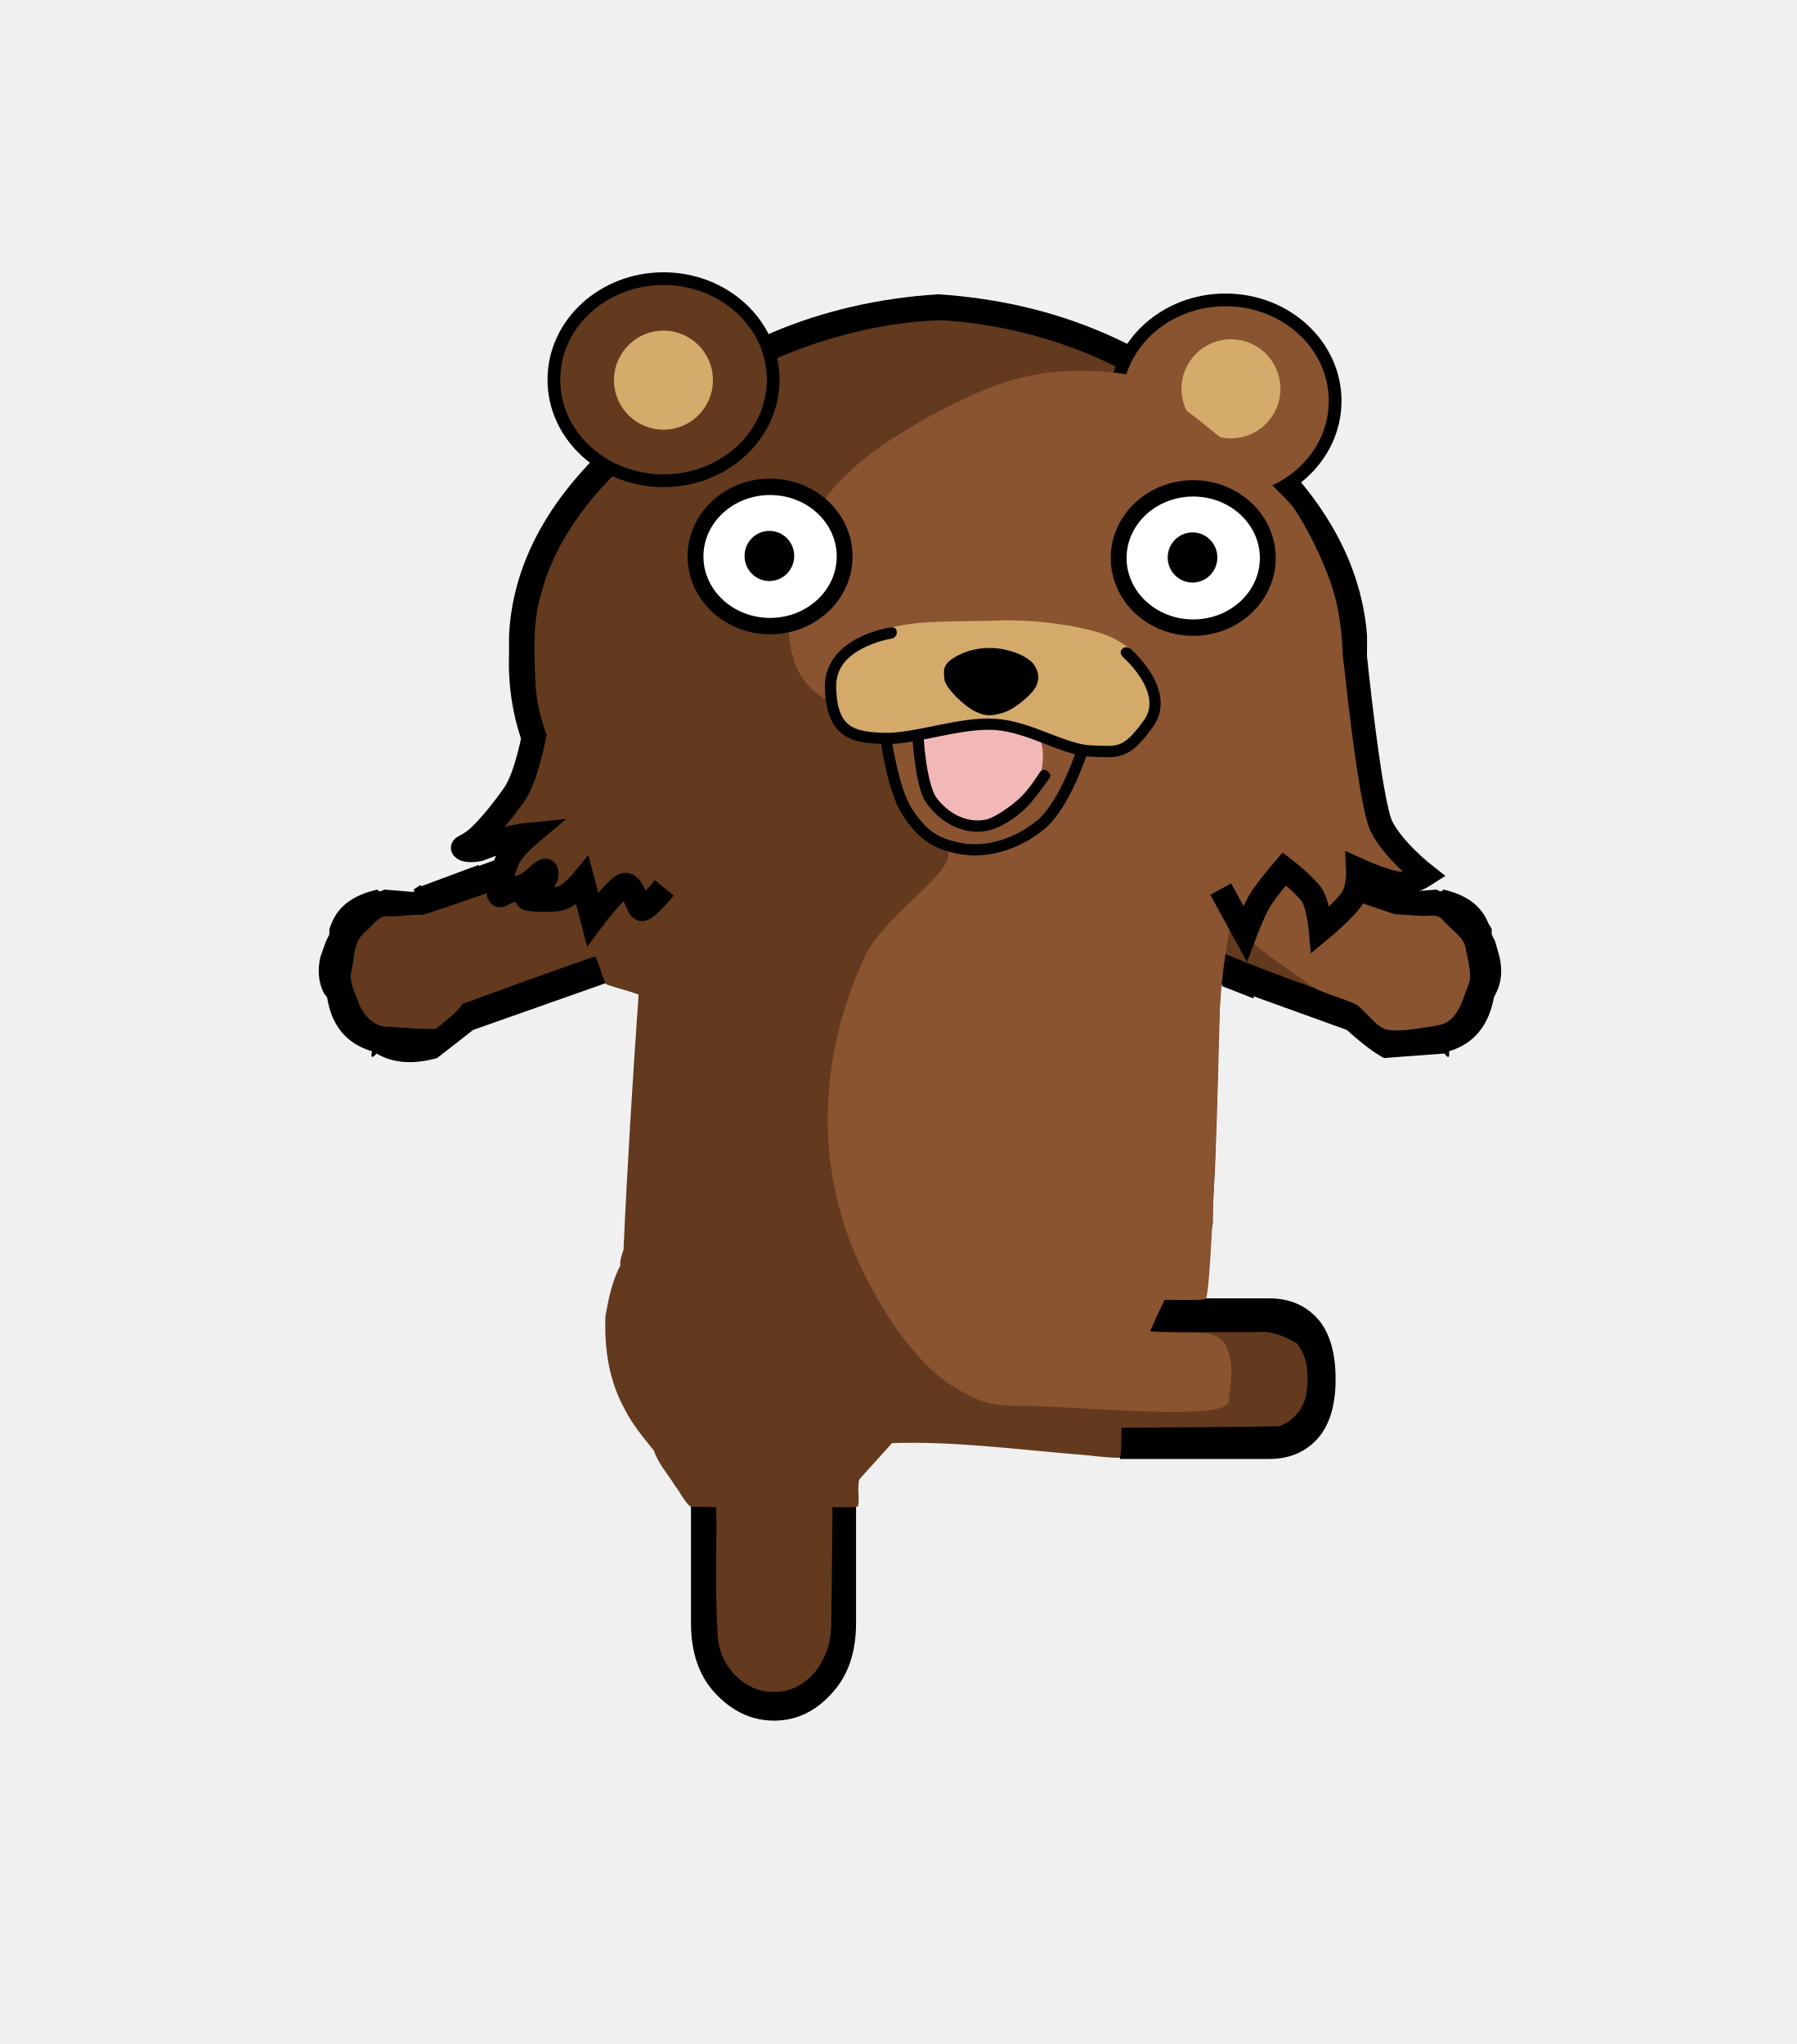
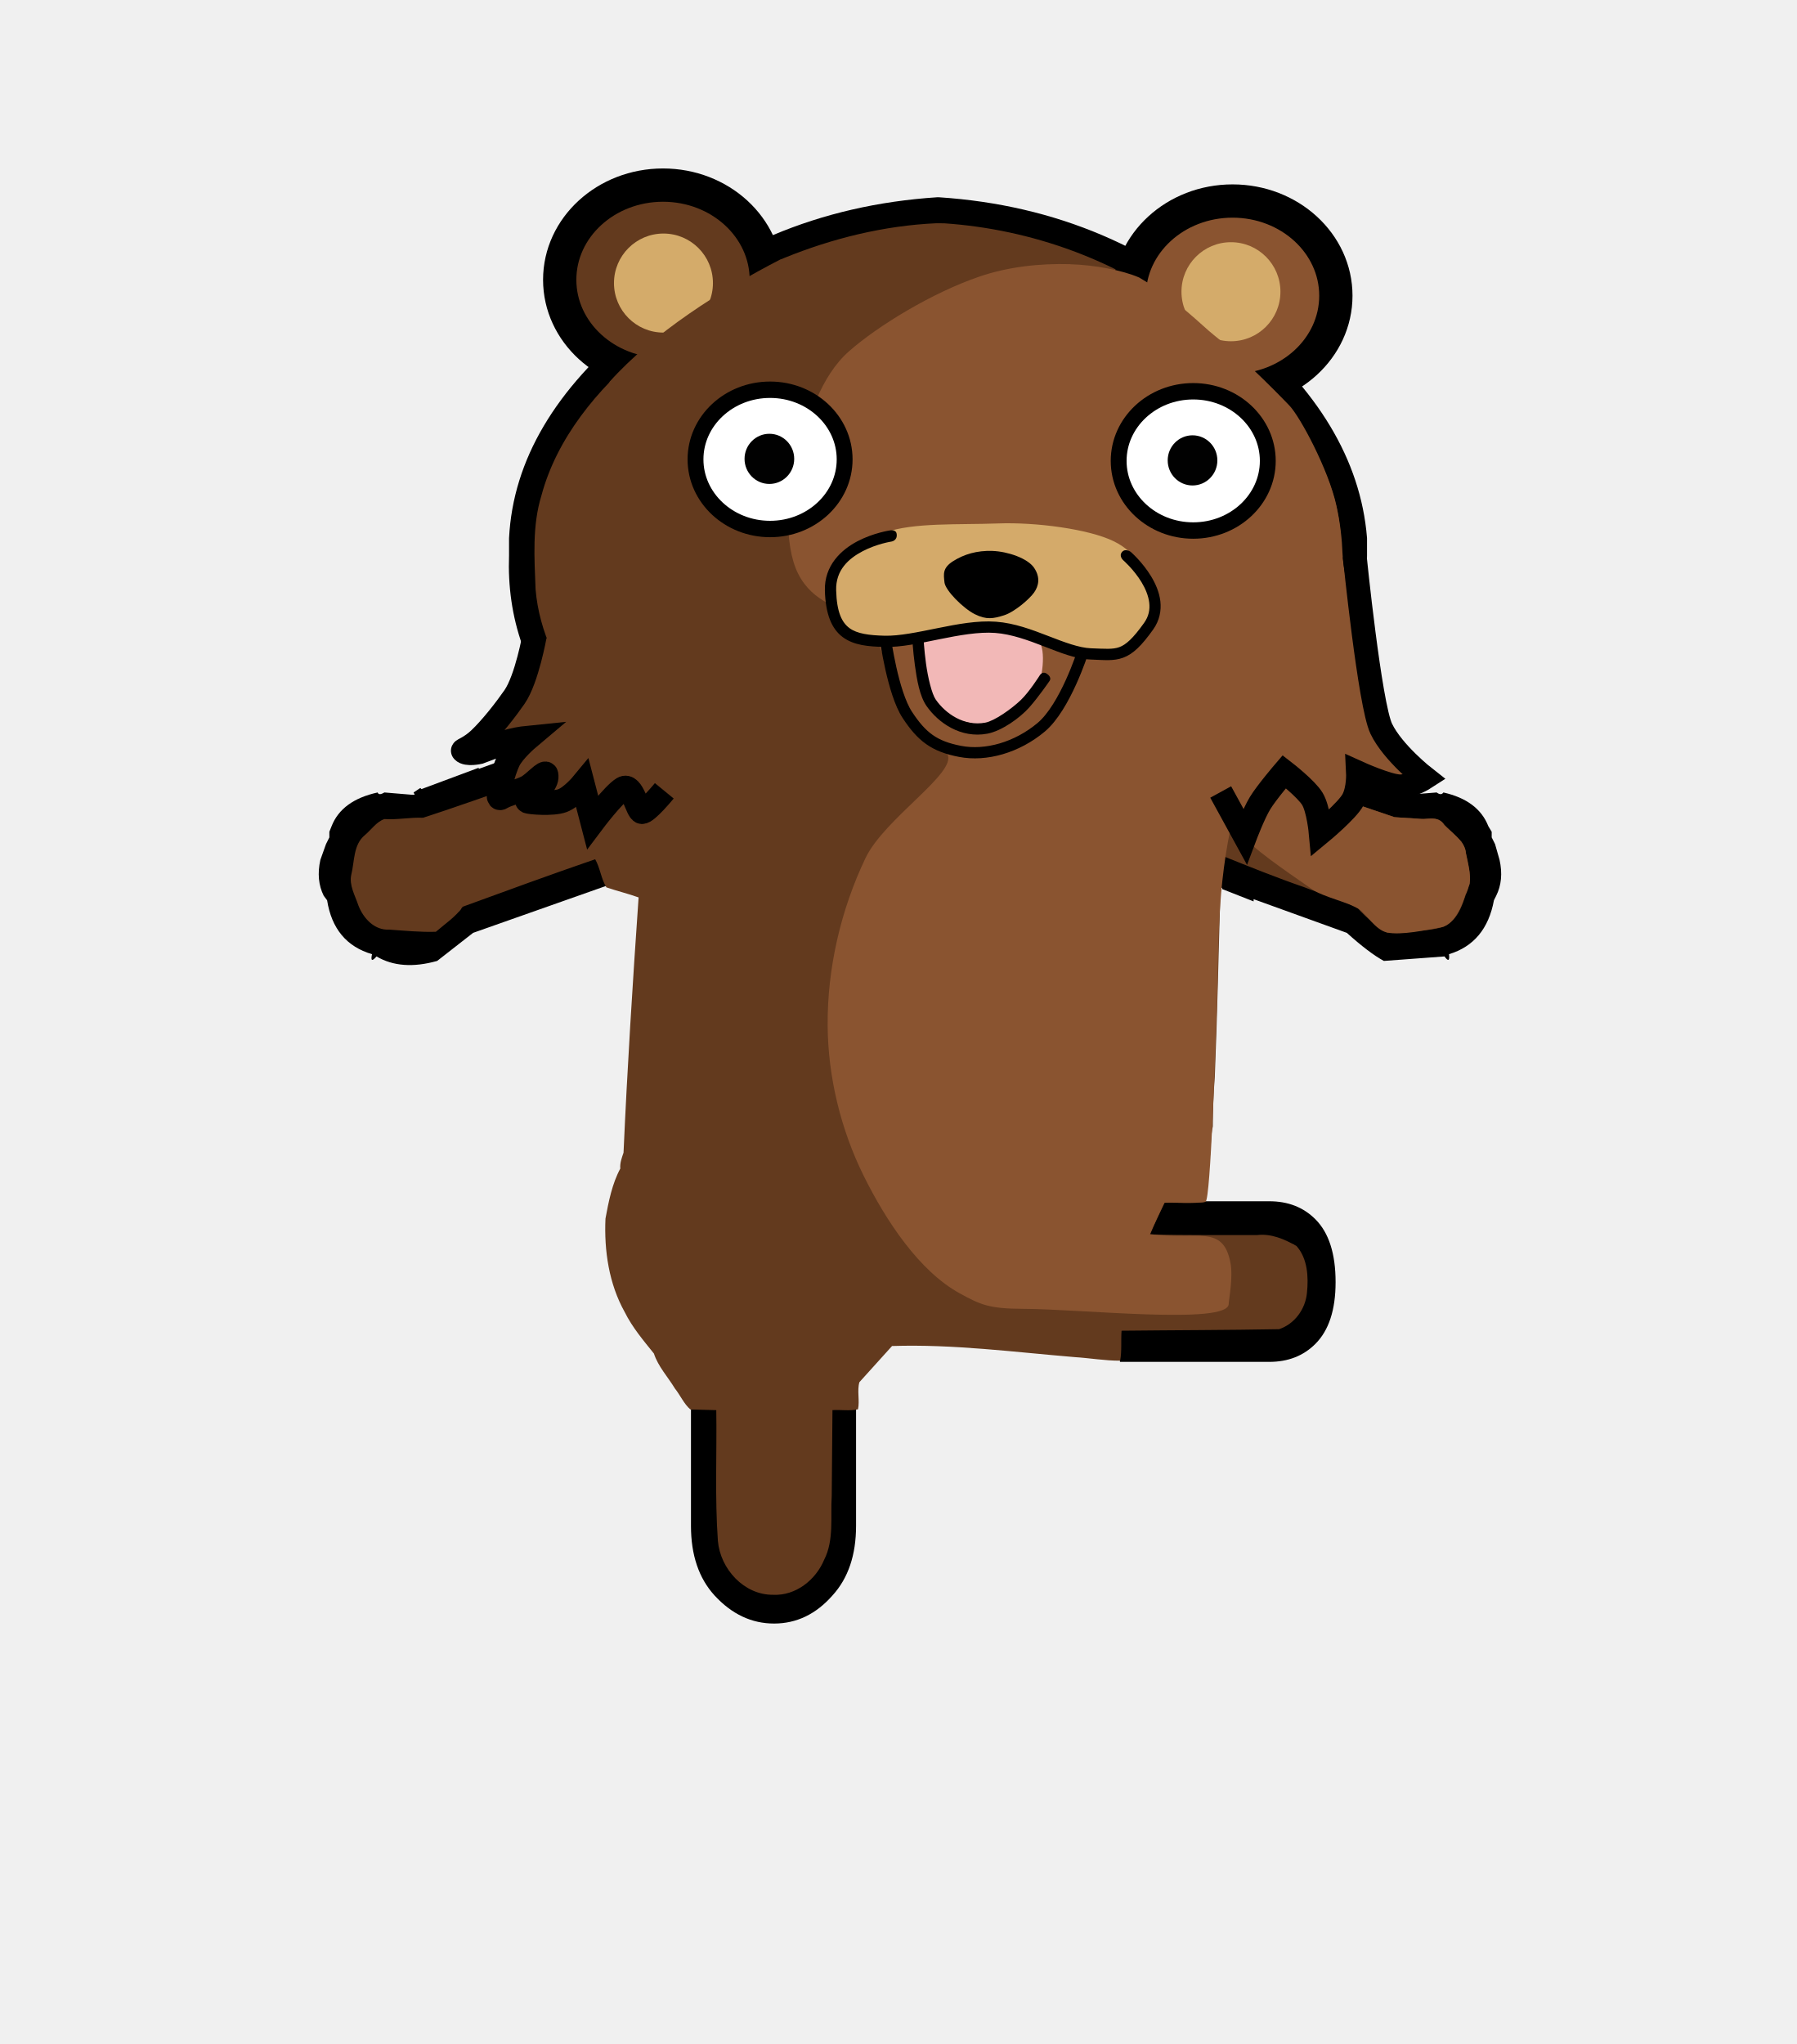
<svg xmlns="http://www.w3.org/2000/svg" xmlns:xlink="http://www.w3.org/1999/xlink" height="182" width="160" version="1.1" id="svg8" xml:space="preserve">
  <defs id="defs4">
    <g id="a">
      <path d="M-15.5-41.55q-2.65-3.1-2.5-7.1v-.75q.25-4.9 5.35-9.05Q-7.15-63.5.5-64q7.6.5 13.05 5.55Q18.6-54.3 19-49.4v.75q0 4-2.6 7.1h.1-.05l-1.1 1.3v.15l-1 .9 6.55 2.35.05-.1.8.1h.95l.4.3.55.55.25.35.25 1.5-.2.45q-.35 1.55-1.4 1.65l-2.1.1-1.15-.9v-.05h-.05l.05-.15-4.95-1.8v-.05l-1.3-.5.05.55-.3.9.35.1v.05l-.15-.05-.25 8.85h-.05l-.05 1.5h.05v.1l-.05.4h-.05l-.05.5h.05l-.15 1.3-.05.95-.05.35h-1.8l-.75 1.55h5.4l1.15.4q.55.55.55 1.65 0 1.05-.55 1.6-.45.45-1.15.45H8.6v1.4l-7.7-.7h-2.45l-1.55 1.7v1.2h-1.2v5.2q-.05 1.35-.8 2.25-.7.75-1.7.75t-1.75-.75q-.75-.9-.75-2.25v-5.2h-1.2L-12.1-13l.1-.1q-1.8-1.9-2.15-4.15l-.1-1.2V-19l.05-.4.2-.85.35-1h.1v-.55l.15-.15v-1.35l.15-2.4v-.05l.5-7.75h-.05l-1.45-.45-.45-1.3-6.1 2.2.05.15h-.05v.05l-1.1.9-2.1-.1q-1.1-.1-1.45-1.65l-.15-.45.25-1.5.2-.35.6-.55.35-.3h1l.75-.1.05.1 9.05-3.25-.25-.8-1.35.35-.75-1h.2m1.75 19.65-.05-.1.05.1m3.65-6.55h.05l-.05-.05v.05" transform="translate(27.05 64.6)" fill-rule="evenodd" fill="#fff" id="path1" />
      <path d="m15.35-40.1 3.15.95v-.05l2.55.95v-.05l.3.2v.1h.1l1.25-.1q.2.15.3 0 1.55.35 2 1.5l.15.25v.25l.15.3.2.7q.2.9-.15 1.6l-.1.2q-.35 1.9-2 2.4.05.45-.2.1l-2.7.2q-.65-.35-1.65-1.25l-4.15-1.5v.1l-1.4-.55v-.05l-.35-.1.3-.9-.05-.55 1.3.5v.05l4.95 1.8-.05.15h.05v.05l1.15.9 2.1-.1q1.05-.1 1.4-1.65l.2-.45-.25-1.5-.25-.35-.55-.55-.4-.3h-.95l-.8-.1-.05.1-6.55-2.35 1-.9m-3 20.2h2.9q1.25 0 2.05.8.9.9.9 2.8 0 1.85-.9 2.75-.8.8-2.05.8H8.6v-1.5h6.6q.7 0 1.15-.45.55-.55.55-1.6 0-1.1-.55-1.65l-1.15-.4H9.8l.75-1.55h1.8m-15.5 9.25v5.2q0 1.95-1.05 3.1Q-5.3-1.1-6.8-1.1t-2.65-1.25q-1.05-1.15-1.05-3.1v-5.2h1.2v5.2q0 1.35.75 2.25.75.75 1.75.75t1.7-.75q.75-.9.8-2.25v-5.2h1.15m-11.1-23.3-5.95 2.1-1.6 1.25q-1.6.45-2.7-.2-.3.35-.2-.1-1.7-.5-2-2.4l-.15-.2q-.35-.7-.15-1.6l.25-.7.15-.3v-.25l.1-.25q.45-1.15 2.05-1.5.05.15.3 0l1.2.1h.15l-.05-.1.3-.2.05.05 2.55-.95v.05l1.8-.65 3.2-.75 1.35-.35.25.8-9.05 3.25-.05-.1-.75.1h-1l-.35.3-.6.55-.2.35-.25 1.5.15.45q.35 1.55 1.45 1.65l2.1.1 1.1-.9v-.05h.05l-.05-.15 6.1-2.2.45 1.3" transform="translate(27.05 64.6)" fill-rule="evenodd" id="path2" />
      <path d="M11.55 23.05q-2.65-3.1-2.5-7.1v-.75q.25-4.9 5.35-9.05Q19.9 1.1 27.55.6q7.6.5 13.05 5.55 5.05 4.15 5.45 9.05v.75q0 4-2.6 7.1" stroke-linejoin="round" stroke-linecap="round" stroke-width="1.2" stroke="#000" fill="none" id="path3" />
      <path d="M5.4-44.05q.15.45.45.75l.7.25.95-.6q.4-.65.4-1.65 0-1.35-.9-3.25h1.05q.9 1.6.9 3.15 0 1.55-.65 2.4-.6.8-1.6.8-1.35 0-1.9-1.4-.6 1.4-1.9 1.4-1.05 0-1.65-.85Q.6-43.9.6-45.4q0-1.55.95-3.15h1q-.85 1.9-.85 3.25 0 1 .35 1.65.4.6.95.6.4 0 .7-.3l.45-.7.1-1.15V-47H5.3v1.8l.1 1.15" transform="translate(27.05 64.6)" fill-rule="evenodd" id="path4" />
    </g>
    <g id="c">
      <path d="M.4-60h3.9l1.2.55 3.9-8.6 3.85 8.6L14.5-60l3.15 3.05 1.15 1.05-.05.05-.4.4.1.1q2.1 2.05 2.35 4.55v.6q0 1.65-.8 3.1l-.25.45-1.4 1.7.15.15-.3.25-3.25.9v4.7l-3.25.7-3.1.9.65 1.6 3.3-1.25 3-.6q1.55 0 2.15.6.8.8.8 2 0 1.1-.75 1.85-1.05 1.05-4.1 1.25l-1.25.05.35 1.5 1.5-.05-.05 2.75-1.5 1.25v12.25l-.85 4.6h-1.5V-3q0 .7-.45 1.15-.55.55-1.6.55-1.15 0-1.65-.55Q6.2-2.3 6.25-3v-6.55h-1.6l-2.35-3.5H.55L-3-9.55V-3q0 .7-.45 1.15-.55.55-1.6.55-1.1 0-1.65-.55-.45-.45-.4-1.15v-6.55h-1.55l-1.7-1.1-1.75-3.9v-3.9l.45-.4q.75-.6 1.35-1.55l-1.25-1-.7.95.4-10.95 1.75-12.8.4.35.75-.7-1-1.1q-1.55-1.9-1.5-4.15l.05-1q.35-2.3 2.45-4.25l-.75-.75.5-3.95.65.3 3.85-8.6 3.85 8.6L.4-60m10.1 14.7v1.9h1.3v-3.25h-1.15v-9.45h-6.2v3.85l-.05 1.1-.45 2.45-1 2.05H2v3.3h1.35v-1.95h7.15m-6.05-1.35.5-.9.9-3.55v-.05l.05-.35v-3.25h3.4v8.1H4.45m14.3-9.2-1.1-1.1 1.1 1.1M5.5-37.95Q4.45-39 2.25-39l-4 .75-3.1.9.65 1.6L-.9-37l3-.6q1.55 0 2.15.6.8.8.8 2 0 1.1-.75 1.85Q3.25-32.1.25-31.9l-1.3.05.35 1.5q3.95-.05 5.9-1.55l.45-.35q1-1 1-2.85-.05-1.8-1.15-2.85M-7.15-43.6l.75-1.55v-1.35h-1.5v1.45h.55l-.55 1.45h.75M-5-45.05h.55L-5-43.6h.75l.75-1.55v-1.35H-5v1.45" fill="#fff" fill-rule="evenodd" transform="translate(21.55 71)" id="path1-1" />
      <path d="m4.3-60 5.1-11 5.1 11-1.25.55-3.85-8.6-3.9 8.6L4.3-60m14.5 4.1.25-.3q2.55 2.35 2.8 5.4v.6q0 1.9-.9 3.55-.7 1.25-1.9 2.4l-.55-.55-.15-.15 1.4-1.7.25-.45q.8-1.45.8-3.1v-.6q-.25-2.5-2.35-4.55l-.1-.1.4-.4.05-.05m-3.85 16.95.75-.05q2.2 0 3.25 1.05 1.1 1.05 1.1 2.85 0 1.85-1 2.85l-.4.35q-1.55 1.2-4.4 1.5l-1.5.05-.35-1.5 1.25-.05q3.05-.2 4.1-1.25.75-.75.75-1.85 0-1.2-.8-2-.6-.6-2.15-.6l-3 .6-3.3 1.25-.65-1.6 3.1-.9 3.25-.7m-3.1 29.4v6.6q0 1.25-.8 2.05-.9.9-2.75.9-1.95 0-2.85-.9-.8-.8-.8-2.05v-6.6h1.6V-3q-.05.7.4 1.15.5.55 1.65.55 1.05 0 1.6-.55.45-.45.45-1.15v-6.55h1.5M-3-9.55h1.5v6.6q0 1.25-.8 2.05-.9.9-2.75.9-1.9 0-2.8-.9-.85-.8-.8-2.05v-6.6h1.55V-3q-.05.7.4 1.15.55.55 1.65.55 1.05 0 1.6-.55Q-3-2.3-3-3v-6.55m-9.1-8.9q-.7.45-1.6.45-1 0-2.7-1.1l-1.9-.65q-.85 0-1.3.55l-.6.95-1.35-.75 1.2-1.65q.85-.8 1.95-.8t2.3.8q1.65.85 2.55.85.6 0 1.3-.65l.7-.95 1.25 1q-.6.95-1.35 1.55l-.45.4m2-25.75-.6-.7q-1.85-2.2-1.8-4.9l.05-1q.35-2.8 2.75-5l.75.75q-2.1 1.95-2.45 4.25l-.05 1q-.05 2.25 1.5 4.15l1 1.1-.75.7-.4-.35m.9-15.55-.55-.25 5.05-11L.4-60l-1.25.55-3.85-8.6-3.85 8.6-.65-.3M2-43.4v-3.25h.95l1-2.05.45-2.45.05-1.1v-3.85h6.2v9.45h1.15v3.25h-1.3v-1.95H3.35v1.95H2m7.3-11.35v-.05H5.85v3.25l-.05.35v.05l-.9 3.55-.5.9-.05.05H9.3v-8.1m-3.8 16.8q1.1 1.05 1.15 2.85 0 1.85-1 2.85l-.45.35q-1.95 1.5-5.9 1.55l-.35-1.5 1.3-.05q3-.2 4.05-1.25.75-.75.75-1.85 0-1.2-.8-2-.6-.6-2.15-.6l-3 .6-3.3 1.25-.65-1.6 3.1-.9 4-.75q2.2 0 3.25 1.05M-5-45.05v-1.45h1.5v1.35l-.75 1.55H-5l.55-1.45H-5m-2.15 1.45h-.75l.55-1.45h-.55v-1.45h1.5v1.35l-.75 1.55" fill-rule="evenodd" transform="translate(21.55 71)" id="path2-2" />
      <path d="M.4-60h3.9m8.4 33.6v9.45m0 0v2.8m4.95-42.8 1.1 1.1" fill="none" stroke="#000" stroke-linecap="round" stroke-linejoin="round" transform="translate(21.55 71)" id="path3-9" />
    </g>
    <g id="d" transform="translate(.8)">
      <use height="3" transform="matrix(1.005 0 0 1 -.804 0)" width="4.65" xlink:href="#a-0" id="use3" />
      <use height="3" transform="matrix(1.005 0 0 1 16.096 0)" width="4.65" xlink:href="#a-0" id="use4-3" />
    </g>
    <path d="M1.35 0h.2l.55.1.45.35q.45.45.45 1L2.55 2.6q-.45.4-1 .4l-.8-.2-.25-.2-.45-.7v-.15L0 1.45v-.1q.05-.5.5-.9l.25-.2Q1 .05 1.3 0h.05m.45.85L1.55.8Q1.2.75 1 1q-.2.15-.2.45v.15l.15.45H1l.05.05.2.1.3.05.55-.2.15-.6-.05-.3L2.1 1 2.05.95 1.9.85h-.1" fill-rule="evenodd" id="b" />
    <use height="3" transform="translate(.8)" width="3" xlink:href="#b" id="a-0" />
    <g id="a-4">
      <path d="M-15.5-41.55q-2.65-3.1-2.5-7.1-.15-5.3 5.35-9.8Q-7.15-63.5.5-64q7.6.5 13.05 5.55 5.45 4.5 5.45 9.8 0 4-2.6 7.1h.1-.05l-2.6 3.1v.8l-.2-.95-.8.05.65 9.65h.15l.25.75.2.5.2.4-.15.45-.3.75-.2.35-.9.7h-.05l-.05 1.5h.05l-.05.5h-.05l-.35 4.2-1.05 4.1-1.65 4v.05H8.4v5.2Q8.35-4.1 7.6-3.2q-.65.75-1.7.75-1 0-1.7-.75-.8-.9-.8-2.25v-5.2H2.1v-1.2h-.3V-12l-.9-1.55h-2.45l-1.55 1.7v1.2h-1.2v5.2q-.05 1.35-.8 2.25-.7.75-1.7.75t-1.75-.75q-.75-.9-.75-2.25v-5.2h-1.2L-12.1-13l.1-.1q-1.8-1.9-2.15-4.15l-.1-1.2.05-.95.55-1.85h.1v-.55l.15-.15V-24q.75.6 1.55.55l.25-.05q1.9.5 3-.85.4.2.2-.15 1-.75 1.25-2.4-.05-.7-.45-2l.45-6.3-1.35-.1-.5 6.45.15.05v.05h.05l.4 1.4q.15 1.45-.95 1.9-.55.9-2.1.6h-.5q-.6-.2-1.3-.85l-.2-.35-.25-.75-.15-.45.15-.4.25-.5.25-.75h.1l.7-9.65-.85-.05-.4-.05v-.15l-2.05-2.75h.2m1.75 19.65-.05-.1.05.1m3.65-6.55h.05l-.05-.05v.05" fill="#fff" fill-rule="evenodd" transform="translate(18.6 64.6)" id="path1-8" />
      <path d="m13.85-37.65.8 5.6.05-.05v.1l.2 2.65v.35h-.1v.1q.25.7.6 1.1-.05.25.15.3.3 1.6-.6 2.45l-.15.2q-.15-.05-.2.1l-.25.25-.55.5q-.55.4-1.1.5h-.05l.05-1.5h.05l.9-.7.2-.35.3-.75.15-.45-.2-.4-.2-.5-.25-.75h-.15l-.65-9.65.8-.05.2.95m-4.3 27v5.2q0 1.95-1 3.1Q7.45-1.1 5.9-1.1q-1.5 0-2.65-1.25-1.05-1.15-1-3.1v-5.2H3.4v5.2q0 1.35.8 2.25.7.75 1.7.75 1.05 0 1.7-.75.75-.9.8-2.25v-5.2h1.15m-12.7 0v5.2q0 1.95-1.05 3.1Q-5.3-1.1-6.8-1.1t-2.65-1.25q-1.05-1.15-1.05-3.1v-5.2h1.2v5.2q0 1.35.75 2.25.75.75 1.75.75t1.7-.75q.75-.9.8-2.25v-5.2h1.15M-13.4-24l-.55-.5-.2-.25-.2-.1-.2-.2q-.9-.85-.55-2.45.15-.05.15-.3l.55-1.1.05-.1h-.1l-.05-.35h.05l.2-2.65v-.1l.05.05.95-6.55.85.05-.7 9.65h-.1l-.25.75-.25.5-.15.4.15.45.25.75.2.35q.7.65 1.3.85h.5q1.55.3 2.1-.6 1.1-.45.95-1.9l-.4-1.4h-.05v-.05l-.15-.05.5-6.45 1.35.1-.45 6.3q.4 1.3.45 2-.25 1.65-1.25 2.4.2.35-.2.15-1.1 1.35-3 .85l-.25.05q-.8.05-1.55-.55" fill-rule="evenodd" transform="translate(18.6 64.6)" id="path2-1" />
      <path d="M3.1 23.05q-2.65-3.1-2.5-7.1-.15-5.3 5.35-9.8Q11.45 1.1 19.1.6q7.6.5 13.05 5.55 5.45 4.5 5.45 9.8 0 4-2.6 7.1" fill="none" stroke="#000" stroke-linecap="round" stroke-linejoin="round" stroke-width="1.2" id="path3-3" />
      <path d="M5.4-44.05q.15.45.45.75l.7.25.95-.6q.4-.65.4-1.65 0-1.35-.9-3.25h1.05q.9 1.6.9 3.15 0 1.55-.65 2.4-.6.8-1.6.8-1.35 0-1.9-1.4-.6 1.4-1.9 1.4-1.05 0-1.65-.85Q.6-43.9.6-45.4q0-1.55.95-3.15h1q-.85 1.9-.85 3.25 0 1 .35 1.65.4.6.95.6.4 0 .7-.3l.45-.7.1-1.15V-47H5.3v1.8l.1 1.15" fill-rule="evenodd" transform="translate(18.6 64.6)" id="path4-4" />
    </g>
  </defs>
-   <g transform="matrix(2,0,0,2,82.52778,155.4071)" id="g7">
+   <g transform="matrix(2,0,0,2,82.52778,146.7621)" id="g7">
    <use height="63.5" transform="translate(-27.05,-64.6)" width="52.6" xlink:href="#a" id="use4" />
    <rect style="display:inline;fill:#633a1e;fill-opacity:1;stroke:none;stroke-width:1;stroke-opacity:1" id="rect29-5" width="20.583" height="14.925" x="82.273" y="46.419" transform="matrix(0.5,0,0,0.5,-41.1705,-72.1)" />
    <path style="fill:#633a1e;fill-opacity:1;stroke-width:0.124;paint-order:stroke fill markers" d="m 83.194,17.315 c -4.654,0.211 -9.254,1.342 -13.563,3.097 -4.694,1.929 -8.906,4.887 -12.625,8.315 -4.003,3.413 -7.59,7.659 -8.981,12.833 -0.833,2.702 -0.626,5.565 -0.521,8.349 0.313,3.792 2.067,7.328 4.433,10.258 0.606,0.532 0.535,1.573 -0.201,1.952 -0.106,0.416 0.396,0.933 0.815,1.055 0.833,-0.078 1.697,-0.496 2.483,-0.533 0.189,0.409 0.324,0.848 0.375,1.296 -5.975,2.109 -11.907,4.348 -17.928,6.316 -1.143,-0.05 -2.282,0.193 -3.437,0.115 -0.695,0.226 -1.174,0.956 -1.741,1.429 -1.041,0.851 -0.912,2.331 -1.208,3.517 -0.216,0.945 0.339,1.856 0.629,2.741 0.442,1.146 1.427,2.236 2.756,2.157 1.377,0.096 2.778,0.237 4.145,0.192 0.816,-0.705 1.794,-1.347 2.391,-2.23 3.922,-1.432 7.846,-2.871 11.795,-4.227 0.449,0.783 0.528,1.756 0.999,2.502 0.931,0.323 1.987,0.574 2.867,0.898 -0.527,7.568 -1.005,15.152 -1.341,22.727 -0.154,0.453 -0.332,0.91 -0.289,1.416 -0.726,1.344 -1.041,2.941 -1.319,4.454 -0.128,2.85 0.306,5.8 1.711,8.32 0.674,1.361 1.662,2.524 2.603,3.696 0.369,1.145 1.248,2.087 1.87,3.112 0.478,0.6 0.802,1.371 1.376,1.866 0.769,0.02 1.537,0.041 2.306,0.061 0.059,3.878 -0.133,7.767 0.144,11.638 0.21,2.491 2.322,4.827 4.911,4.802 2.01,0.103 3.805,-1.318 4.553,-3.122 0.892,-1.75 0.551,-3.798 0.673,-5.686 0.023,-2.545 0.043,-5.09 0.065,-7.635 0.753,-0.046 1.547,0.092 2.274,-0.071 0.167,-0.777 -0.096,-1.677 0.125,-2.417 0.969,-1.073 1.938,-2.146 2.907,-3.219 5.448,-0.178 10.849,0.538 16.271,0.988 1.345,0.085 2.712,0.326 4.041,0.318 0.16,-0.863 0.061,-1.784 0.124,-2.669 4.676,-0.052 9.359,-0.051 14.031,-0.136 1.389,-0.473 2.338,-1.782 2.477,-3.224 0.151,-1.419 0.062,-3.07 -0.93,-4.183 -1.059,-0.603 -2.248,-1.121 -3.492,-0.975 -3.181,-0.012 -6.364,0.034 -9.544,-0.062 0.382,-0.958 0.857,-1.875 1.293,-2.81 1.204,-0.049 2.451,0.097 3.629,-0.071 0.306,-1.389 0.169,-2.829 0.43,-4.233 0.064,-0.842 0.057,-1.675 0.235,-2.507 0.007,-1.47 0.057,-2.939 0.175,-4.407 0.229,-5.55 0.333,-11.107 0.505,-16.658 0.111,-0.38 -0.468,-0.374 -0.266,-0.688 0.275,-0.735 0.431,-1.541 0.413,-2.339 2.418,0.97 4.831,1.948 7.296,2.798 1.602,0.635 3.301,1.086 4.82,1.901 0.716,0.855 1.672,1.531 2.579,2.15 1.666,-0.227 3.41,-0.01 5.03,-0.53 1.475,-0.651 1.789,-2.421 2.282,-3.787 0.198,-0.989 -0.207,-1.997 -0.337,-2.978 -0.224,-1.015 -1.257,-1.586 -1.894,-2.331 -0.532,-0.822 -1.569,-0.378 -2.377,-0.516 -0.688,-0.076 -1.408,-0.075 -2.084,-0.162 -4.228,-1.401 -8.428,-2.883 -12.59,-4.469 0.78,-0.719 1.631,-1.387 2.156,-2.32 0.283,-0.492 1,-0.856 0.996,-1.422 -0.629,-0.459 -0.418,-1.275 0.027,-1.769 3.223,-3.978 5.046,-9.132 4.679,-14.269 -0.022,-4.265 -1.941,-8.297 -4.453,-11.655 -2.553,-3.425 -5.906,-6.129 -9.181,-8.827 -6.192,-4.81 -13.878,-7.59 -21.681,-8.125 -0.237,-0.008 -0.475,-0.01 -0.712,-0.007 z m 9.401,29.269 c 3.38,0 6.76,0 10.14,0 0,4.852 0,9.704 0,14.555 -6.76,0 -13.52,0 -20.281,0 0,-4.852 0,-9.704 0,-14.555 3.38,0 6.76,0 10.14,0 z" id="path8" transform="matrix(0.5,0,0,0.5,-41.1705,-72.1)" />
    <g id="g37-0" transform="matrix(0.5,0,0,0.5,-39.55226,-76.74529)" style="display:inline">
      <path style="display:inline;fill:#633a1e;fill-opacity:1;stroke:none;stroke-width:0.836;stroke-opacity:1" d="m 45.585,62.76 c 0,0 -1.632,3.876 -2.896,5.561 -0.828,1.104 -2.354,2.918 -3.588,3.986 -0.929,0.804 -1.745,1.028 -1.683,1.088 0.385,0.372 1.644,0.107 1.644,0.107 0,0 2.383,-0.838 3.231,-1.042 0.848,-0.203 1.808,-0.29 1.808,-0.29 0,0 -1.531,1.185 -2.043,2.144 -0.513,0.959 -1.407,3.856 -0.758,3.488 0.649,-0.368 1.895,-0.599 2.666,-0.972 0.771,-0.373 1.297,-1.57 1.376,-1.169 0.078,0.401 -0.035,0.483 -0.329,0.935 -0.295,0.452 -1.234,1.433 -0.998,1.542 0.236,0.11 2.015,0.105 2.991,-0.224 0.977,-0.33 1.296,-0.54 1.296,-0.54 l 0.652,3.059 c 0,0 2.299,-2.984 3.275,-3.523 0.976,-0.539 0.929,2.51 1.406,2.576 0.477,0.066 2.771,-2.551 2.771,-2.551" id="path35-1-0" />
      <path style="display:inline;fill:none;fill-opacity:1;stroke:#000000;stroke-width:2.164;stroke-dasharray:none;stroke-opacity:1" d="m 44.182,63.314 c 0,0 -0.687,3.872 -1.785,5.467 -0.72,1.045 -2.046,2.762 -3.119,3.773 -0.808,0.761 -1.517,0.973 -1.463,1.029 0.334,0.352 1.43,0.101 1.43,0.101 0,0 2.072,-0.793 2.809,-0.986 0.737,-0.192 1.571,-0.275 1.571,-0.275 0,0 -1.331,1.121 -1.776,2.029 -0.446,0.908 -1.223,3.65 -0.659,3.301 0.564,-0.349 1.647,-0.567 2.317,-0.92 0.67,-0.353 1.635,-1.522 1.703,-1.142 0.068,0.38 -0.063,0.6 -0.319,1.027 -0.256,0.427 -1.547,1.249 -1.342,1.353 0.205,0.104 2.248,0.264 3.097,-0.048 0.849,-0.312 1.811,-1.478 1.811,-1.478 l 0.883,3.39 c 0,0 1.862,-2.479 2.71,-2.989 0.848,-0.51 1.264,2.007 1.679,2.07 0.415,0.062 2,-1.873 2,-1.873" id="path35-14" />
    </g>
    <g id="g38-5" transform="matrix(0.5,0,0,0.5,-39.55226,-76.74529)" style="display:inline">
      <path style="display:inline;fill:#633a1e;fill-opacity:1;stroke:none;stroke-width:1.008;stroke-dasharray:none;stroke-opacity:1" d="m 115.988,57.708 c 0,0 1.233,4.367 1.358,5.806 0.125,1.439 1.197,6.196 2.039,7.998 0.842,1.802 3.697,2.99 3.353,4.29 -0.344,1.299 -0.689,0.835 -1.711,0.844 -1.022,0.009 -2.76,-1.758 -3.661,-1.22 -0.901,0.537 0.069,1.43 -0.421,2.399 -0.49,0.968 -1.685,2.93 -2.837,2.617 -1.152,-0.313 -0.17,-1.768 -0.696,-2.673 -0.526,-0.905 -1.287,-2.51 -2.443,-2.427 -1.156,0.084 -1.54,1.846 -2.108,2.807 -0.568,0.961 -0.237,2.604 -1.465,2.621 -1.229,0.016 -1.603,-3.408 -1.603,-3.408" id="path36-4-2" />
      <path style="display:inline;fill:none;fill-opacity:1;stroke:#000000;stroke-width:1.008;stroke-dasharray:none;stroke-opacity:1" d="m 117.199,60.309 c 0,0 1.076,9.025 2.077,11.167 1.001,2.142 3.787,4.376 3.787,4.376 0,0 -1.124,0.749 -2.146,0.757 -1.022,0.009 -3.661,-1.22 -3.661,-1.22 0,0 0.069,1.43 -0.421,2.399 -0.49,0.968 -2.819,2.946 -2.819,2.946 0,0 -0.187,-2.097 -0.713,-3.002 -0.526,-0.905 -2.443,-2.427 -2.443,-2.427 0,0 -1.54,1.846 -2.108,2.807 -0.568,0.961 -1.301,2.958 -1.301,2.958 l -1.767,-3.745" id="path36-0" />
    </g>
    <g id="g45-6" style="display:inline" transform="translate(-60.92464,21.88973)">
      <ellipse style="display:inline;fill:#8a5430;fill-opacity:1;stroke:#000000;stroke-width:1.132;stroke-linecap:round;stroke-linejoin:round;stroke-dasharray:none;stroke-opacity:1;paint-order:stroke fill markers" id="path42-28-8" cx="-74.223" cy="-81.744" rx="4.599" ry="4.215" transform="scale(-1,1)" />
      <ellipse style="display:inline;fill:#d4ab6a;fill-opacity:1;stroke:none;stroke-width:0.567;stroke-linecap:round;stroke-linejoin:round;stroke-dasharray:none;stroke-opacity:1;paint-order:stroke fill markers" id="path42-2-9-2" cx="-74.466" cy="-82.283" rx="2.203" ry="2.205" transform="scale(-1,1)" />
+       <ellipse style="display:inline;fill:none;fill-opacity:1;stroke:#000000;stroke-width:2.964;stroke-linecap:round;stroke-linejoin:round;stroke-dasharray:none;stroke-opacity:1;paint-order:stroke fill markers" id="ellipse43-8-1-0-88-1" cx="109.754" cy="34.976" rx="9.198" ry="8.431" transform="matrix(0.5,0,0,0.5,19.66074,-99.59327)" />
    </g>
    <g id="g47-8" style="display:inline" transform="translate(-0.154744,-0.320625)">
      <ellipse style="fill:#633a1e;fill-opacity:1;stroke:#000000;stroke-width:1.132;stroke-linecap:round;stroke-linejoin:round;stroke-dasharray:none;stroke-opacity:1;paint-order:stroke fill markers" id="ellipse43-8" cx="-11.567" cy="-60.479" rx="4.599" ry="4.215" />
      <ellipse style="display:inline;fill:#d4ab6a;fill-opacity:1;stroke:none;stroke-width:0.567;stroke-linecap:round;stroke-linejoin:round;stroke-dasharray:none;stroke-opacity:1;paint-order:stroke fill markers" id="ellipse44-5" cx="-11.57" cy="-60.458" rx="2.203" ry="2.205" />
+       <ellipse style="display:inline;fill:none;fill-opacity:1;stroke:#000000;stroke-width:2.964;stroke-linecap:round;stroke-linejoin:round;stroke-dasharray:none;stroke-opacity:1;paint-order:stroke fill markers" id="ellipse43-8-1-0-88" cx="59.038" cy="33.558" rx="9.198" ry="8.431" transform="matrix(0.5,0,0,0.5,-41.10915,-77.38291)" />
    </g>
-     <path style="display:inline;fill:#8a5430;fill-opacity:1;stroke:none;stroke-width:0.532;stroke-dasharray:none;stroke-opacity:1;paint-order:stroke fill markers" d="m 6.514,-61.195 c -1.133,0.033 -2.278,0.23 -3.343,0.618 -2.251,0.821 -4.982,2.426 -6.252,3.548 -1.27,1.121 -2.175,2.26 -2.67,3.857 -0.494,1.597 -0.637,4.033 0.027,5.34 0.664,1.306 1.869,1.473 2.778,2.05 0.909,0.577 1.315,2.872 1.957,3.711 0.642,0.839 0.655,1.148 0.655,1.148 0,0 0.813,0.297 1.253,1.124 0.44,0.827 -2.802,2.851 -3.648,4.622 -1.096,2.295 -1.701,4.898 -1.685,7.441 0.014,2.3 0.586,4.649 1.608,6.71 0.998,2.014 2.478,4.242 4.267,5.223 0.916,0.502 1.298,0.689 2.828,0.693 2.574,0.006 9.122,0.724 9.153,-0.215 0.008,-0.229 0.203,-1.186 0.078,-1.835 -0.333,-1.726 -1.46,-1.007 -3.584,-1.272 0,0 0.21,-0.495 0.641,-1.396 0.016,-0.032 1.639,0.047 1.837,-0.054 0.224,-0.115 0.44,-6.912 0.502,-8.622 0.093,-2.605 -0.035,-5.291 0.742,-8.61 l -0.576,-0.98 1.092,1.584 1.741,-2.761 1.281,1.132 0.249,1.63 1.431,-1.182 0.261,-1.505 1.679,0.659 1.169,-0.299 -1.63,-2.052 c 0,0 -1.415,-4.036 -1.55,-5.685 -0.069,-0.843 -0.271,-1.499 -0.295,-2.158 -0.023,-0.63 -0.1,-1.347 -0.271,-2.131 -0.349,-1.605 -1.616,-3.964 -2.098,-4.466 -0.252,-0.263 -0.985,-1.017 -1.729,-1.713 -0.678,-0.635 -1.369,-1.218 -1.626,-1.419 -0.538,-0.421 -1.58,-1.336 -3.33,-2.363 -0.356,-0.301 -1.954,-0.396 -2.942,-0.367 z" id="path37-8" />
+     <path style="display:inline;fill:#8a5430;fill-opacity:1;stroke:none;stroke-width:0.532;stroke-dasharray:none;stroke-opacity:1;paint-order:stroke fill markers" d="m 6.386,-61.621 c -1.358,-0.037 -2.751,0.114 -4.037,0.551 -2.114,0.719 -4.544,2.207 -5.814,3.329 -1.27,1.121 -1.792,2.972 -2.287,4.568 -0.494,1.597 -0.637,4.033 0.027,5.34 0.664,1.306 1.869,1.473 2.778,2.05 0.909,0.577 1.315,2.872 1.957,3.711 0.642,0.839 0.655,1.148 0.655,1.148 0,0 0.813,0.297 1.253,1.124 0.44,0.827 -2.802,2.851 -3.648,4.622 -1.096,2.295 -1.701,4.898 -1.685,7.441 0.014,2.3 0.586,4.649 1.608,6.71 0.998,2.014 2.478,4.242 4.267,5.223 0.916,0.502 1.298,0.689 2.828,0.693 2.574,0.006 9.122,0.724 9.153,-0.215 0.008,-0.229 0.203,-1.186 0.078,-1.835 -0.333,-1.726 -1.46,-1.007 -3.584,-1.272 0,0 0.21,-0.495 0.641,-1.396 0.016,-0.032 1.639,0.047 1.837,-0.054 0.224,-0.115 0.44,-6.912 0.502,-8.622 0.093,-2.605 -0.035,-5.291 0.742,-8.61 l -0.576,-0.98 1.092,1.584 1.741,-2.761 1.281,1.132 0.249,1.63 1.431,-1.182 0.261,-1.505 1.679,0.659 1.169,-0.299 -1.63,-2.052 c 0,0 -1.415,-4.036 -1.55,-5.685 -0.069,-0.843 -0.271,-1.499 -0.295,-2.158 -0.023,-0.63 -0.1,-1.347 -0.271,-2.131 -0.349,-1.605 -1.616,-3.964 -2.098,-4.466 -0.252,-0.263 -0.985,-1.017 -1.729,-1.713 -0.678,-0.635 -1.369,-1.218 -1.626,-1.419 -0.538,-0.421 -1.58,-1.539 -3.33,-2.565 -0.772,-0.335 -2.028,-0.562 -3.07,-0.591 z" id="path37-8" />
    <path style="fill:#8a5430;fill-opacity:1;stroke-width:0.532;paint-order:stroke fill markers" d="m 13.512,-36.639 c 1.264,1.249 2.265,1.88 3.623,2.836 0.528,0.372 1.645,0.582 2.121,0.906 0.301,0.204 0.719,0.917 1.228,1.03 0.618,0.138 1.789,-0.113 2.411,-0.23 0.69,-0.13 1.021,-1.244 1.085,-1.451 0.092,-0.134 0.128,-0.324 0.192,-0.487 0.053,-0.452 -0.073,-0.916 -0.171,-1.378 -0.009,-0.174 -0.09,-0.336 -0.199,-0.494 -0.219,-0.254 -0.497,-0.496 -0.761,-0.74 -0.248,-0.391 -0.606,-0.283 -0.939,-0.274 l -1.275,-0.075 -5.203,-1.769 z" id="path19" />
    <g id="g1" style="display:inline" transform="matrix(0.7060346,0,0,0.7297921,47.59698,-98.3576)">
      <ellipse style="display:inline;fill:#ffffff;fill-opacity:1;stroke:#000000;stroke-opacity:1" id="path30-1" cx="-77.298" cy="62.248" rx="4.702" ry="4.248" />
      <ellipse style="display:inline;fill:#010101;fill-opacity:1;stroke:none;stroke-width:0.346;stroke-opacity:1" id="path30-3" cx="-77.342" cy="62.217" rx="1.566" ry="1.53" />
      <ellipse style="display:inline;fill:#ffffff;fill-opacity:1;stroke:#000000;stroke-opacity:1" id="path30-1-7" cx="-77.298" cy="62.248" rx="4.702" ry="4.248" transform="translate(26.68396,0.09297786)" />
      <ellipse style="display:inline;fill:#010101;fill-opacity:1;stroke:none;stroke-width:0.346;stroke-opacity:1" id="path30-3-0" cx="-77.342" cy="62.217" rx="1.566" ry="1.53" transform="translate(26.68396,0.09297786)" />
    </g>
    <g id="gikopoipoi_eyes_closed-1-6" style="display:none;fill:#ffffff" fill="none" stroke="#000000" stroke-linecap="round" stroke-linejoin="round" transform="matrix(0.5,0,0,0.5,-43.69916,-67.87939)">
      <path d="m 108.077,29.676 h 6.3" stroke-width="3" id="path5-5" />
      <path d="m 69.908,29.858 h 6.3" stroke-width="3" style="display:inline" id="path6-1" />
    </g>
    <g id="g18-2" transform="matrix(0.5,0,0,0.5,-10.51717,-64.18973)">
      <path style="fill:#f2b8b7;fill-opacity:1;stroke:none;stroke-opacity:1" d="m 20.784,38.421 c -0.879,0.228 0.062,4.363 0.921,5.748 0.859,1.385 1.877,1.491 3.076,1.795 1.198,0.304 1.694,0.483 2.757,-0.098 1.063,-0.582 2.541,-1.406 3.169,-2.557 0.627,-1.15 0.984,-3.759 0.288,-4.672 -0.696,-0.913 -2.204,-0.87 -4.138,-1.084 -1.934,-0.213 -5.194,0.64 -6.073,0.868 z" id="path16-8" />
      <path style="fill:#d4aa6a;fill-opacity:1;stroke:none;stroke-opacity:1" d="m 17.309,29.034 c -2.51,0.907 -4.13,1.915 -4.792,3.594 -0.662,1.68 -0.606,3.394 0.849,4.768 1.455,1.374 4.819,0.908 7.114,0.849 2.295,-0.06 4.033,-1.344 6.515,-1.123 2.482,0.221 5.543,2.94 7.838,2.846 2.294,-0.095 4.365,-0.758 5.358,-2.001 0.993,-1.243 0.918,-2.955 0.432,-4.289 -0.485,-1.334 -0.784,-2.815 -2.963,-3.876 -2.178,-1.061 -6.858,-1.706 -10.313,-1.576 -3.456,0.129 -7.527,-0.098 -10.037,0.809 z" id="path18-0" />
      <path style="baseline-shift:baseline;display:inline;overflow:visible;opacity:1;vector-effect:none;enable-background:accumulate;stop-color:#000000;stop-opacity:1" d="m 17.742,28.848 c 0,0 -1.438,0.207 -2.879,0.961 -1.441,0.754 -2.967,2.151 -2.904,4.4 0.058,2.101 0.605,3.412 1.596,4.143 0.991,0.731 2.271,0.834 3.693,0.871 1.499,0.039 3.21,-0.344 4.938,-0.693 1.727,-0.349 3.466,-0.664 4.93,-0.557 1.464,0.107 2.941,0.653 4.369,1.205 1.428,0.552 2.8,1.117 4.139,1.164 1.186,0.042 2.03,0.158 2.904,-0.166 0.874,-0.324 1.624,-1.054 2.658,-2.5 0.579,-0.81 0.741,-1.704 0.645,-2.523 -0.097,-0.82 -0.433,-1.574 -0.824,-2.219 -0.783,-1.29 -1.82,-2.182 -1.82,-2.182 0,0 -0.458,-0.326 -0.754,-0.001 -0.344,0.379 0.099,0.757 0.099,0.757 0,0 0.936,0.817 1.621,1.945 0.342,0.564 0.612,1.198 0.686,1.816 0.073,0.619 -0.03,1.217 -0.465,1.824 -0.993,1.389 -1.607,1.927 -2.193,2.145 -0.586,0.217 -1.299,0.147 -2.521,0.104 -1.07,-0.038 -2.38,-0.542 -3.814,-1.096 -1.434,-0.554 -2.996,-1.15 -4.654,-1.271 -1.659,-0.122 -3.464,0.223 -5.201,0.574 -1.737,0.351 -3.412,0.708 -4.715,0.674 -1.379,-0.036 -2.443,-0.173 -3.125,-0.676 -0.682,-0.503 -1.135,-1.419 -1.189,-3.365 -0.05,-1.798 1.102,-2.827 2.367,-3.488 1.265,-0.661 2.561,-0.857 2.561,-0.857 0,0 0.539,-0.076 0.462,-0.667 -0.059,-0.453 -0.606,-0.321 -0.606,-0.321 z" id="path13-8" />
      <path style="fill:none;stroke:#000000;stroke-opacity:1" d="m 17.342,38.472 c 0,0 0.662,4.835 1.955,6.799 1.293,1.965 2.395,2.805 4.699,3.25 2.304,0.445 5.065,-0.341 7.218,-2.142 2.153,-1.801 3.704,-6.69 3.704,-6.69" id="path14-3" />
      <path style="baseline-shift:baseline;display:inline;overflow:visible;opacity:1;vector-effect:none;enable-background:accumulate;stop-color:#000000;stop-opacity:1" d="m 20.738,38.373 -0.998,0.049 c 0,0 0.054,1.12 0.232,2.42 0.178,1.3 0.423,2.752 1.037,3.635 1.052,1.514 3.059,2.907 5.41,2.469 1.283,-0.239 2.907,-1.401 3.743,-2.344 0.837,-0.943 1.781,-2.325 1.781,-2.325 0,0 0.288,-0.305 -0.192,-0.65 -0.418,-0.301 -0.653,0.115 -0.653,0.115 0,0 -0.925,1.47 -1.683,2.196 -0.845,0.81 -2.352,1.872 -3.179,2.026 -1.868,0.348 -3.53,-0.796 -4.406,-2.057 -0.35,-0.504 -0.696,-1.951 -0.867,-3.201 -0.171,-1.251 -0.225,-2.332 -0.225,-2.332 z" id="path15-8" />
      <path style="fill:#000000;fill-opacity:1;stroke:none;stroke-opacity:1" d="m 22.606,33.468 c 0.076,0.727 1.678,2.326 2.709,2.84 1.03,0.514 1.648,0.395 2.594,0.097 0.946,-0.298 2.272,-1.454 2.676,-2.026 0.404,-0.572 0.585,-1.337 0.007,-2.197 -0.577,-0.86 -2.359,-1.462 -3.722,-1.51 -1.363,-0.048 -2.525,0.298 -3.488,0.909 -0.964,0.611 -0.851,1.16 -0.775,1.887 z" id="path17-0" />
    </g>
    <path style="display:inline;fill:none;fill-opacity:1;stroke:#000000;stroke-width:1.06;stroke-dasharray:none;stroke-opacity:1" d="m 19.051,-48.623 c 0,0 0.67,6.618 1.183,7.688 0.513,1.07 1.942,2.186 1.942,2.186 0,0 -0.576,0.374 -1.101,0.378 -0.524,0.004 -1.878,-0.61 -1.878,-0.61 0,0 0.036,0.715 -0.216,1.198 -0.251,0.484 -1.446,1.472 -1.446,1.472 0,0 -0.096,-1.048 -0.366,-1.5 -0.27,-0.452 -1.253,-1.212 -1.253,-1.212 0,0 -0.79,0.922 -1.081,1.402 -0.291,0.48 -0.667,1.478 -0.667,1.478 l -1.083,-1.978" id="path36-5-7" />
+     <path style="fill:#633a1e;fill-opacity:1;stroke-width:0;stroke-linecap:round;stroke-linejoin:round;paint-order:stroke fill markers" d="m 54.251,42.67 c 3.91,-4.381 9.962,-8.211 15.283,-10.947 l 7.884,3.145 -17.481,11.452 z" id="path10" transform="matrix(0.5,0,0,0.5,-41.26389,-77.70354)" />
  </g>
</svg>
